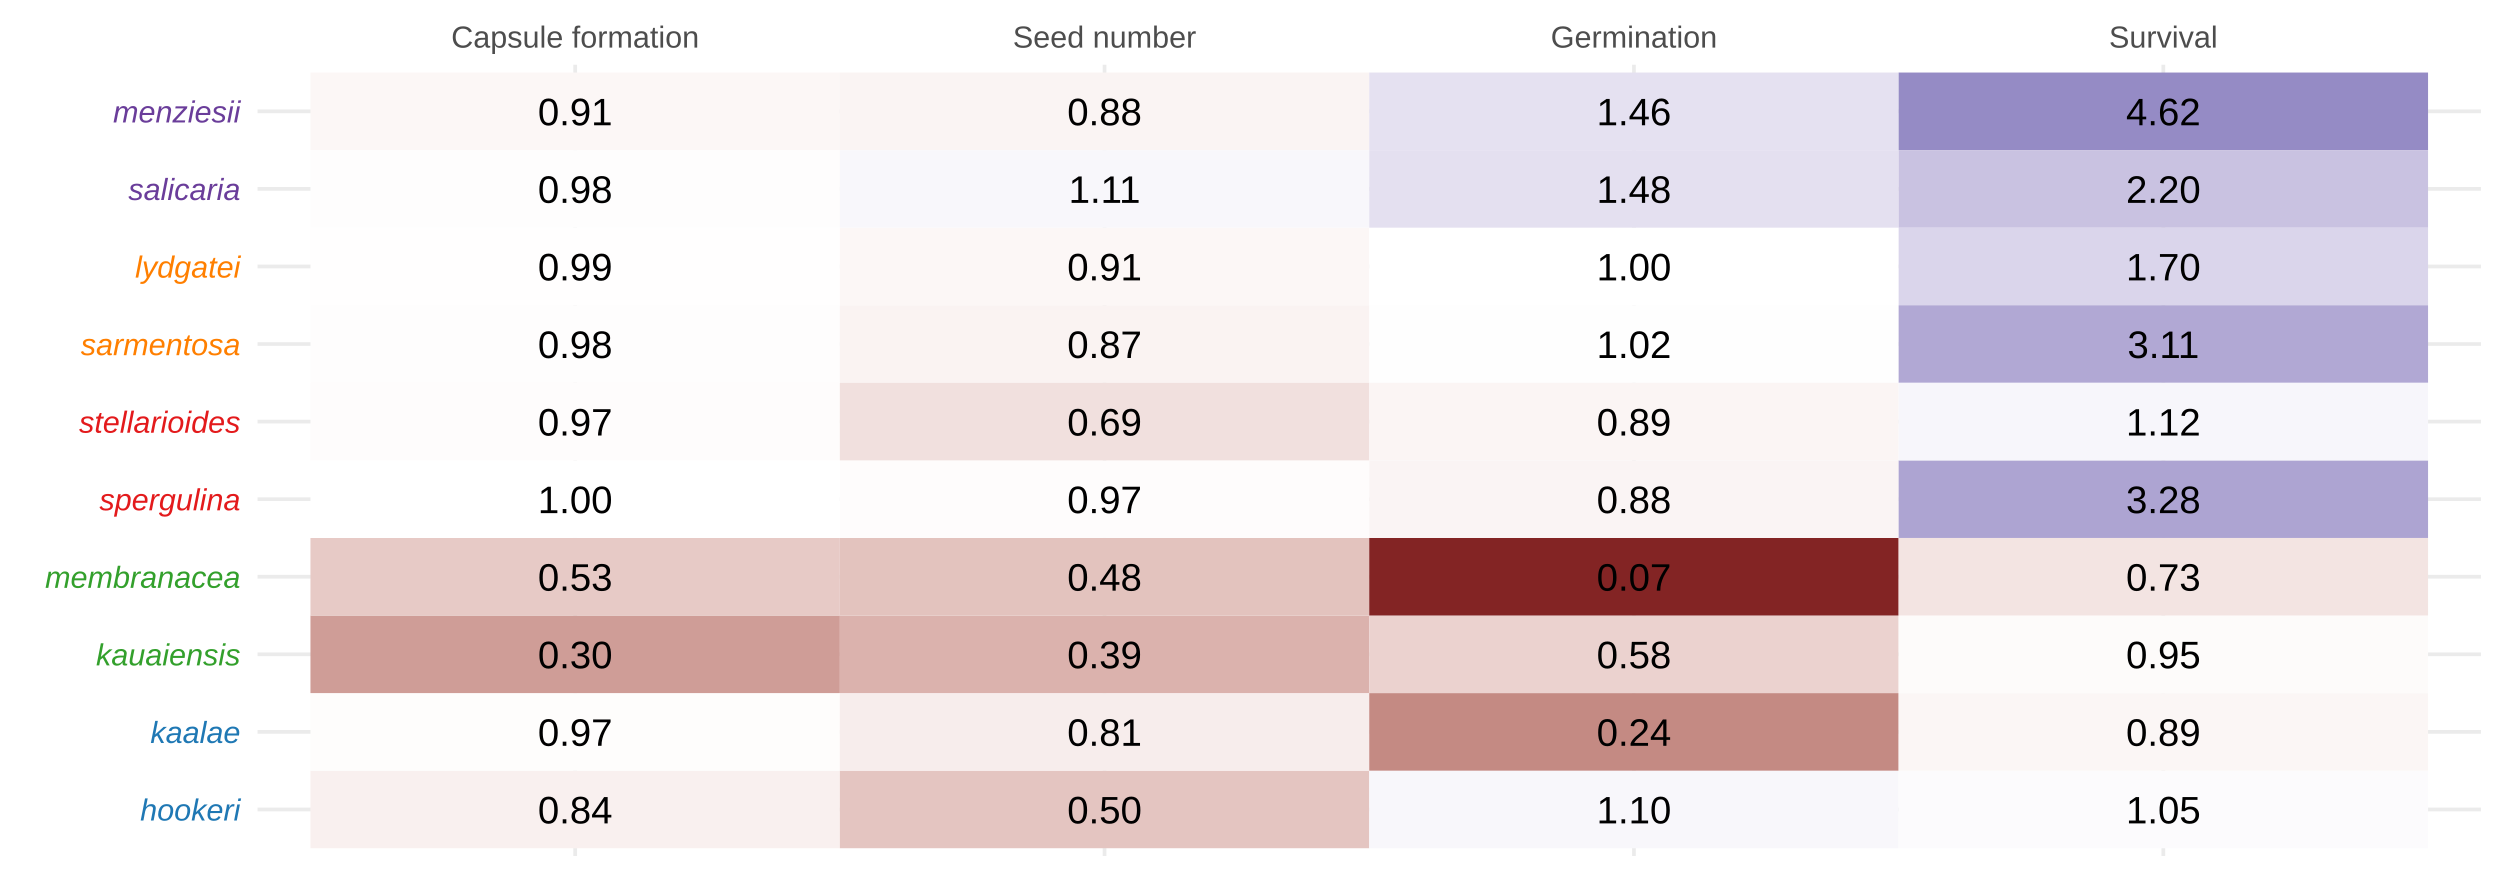
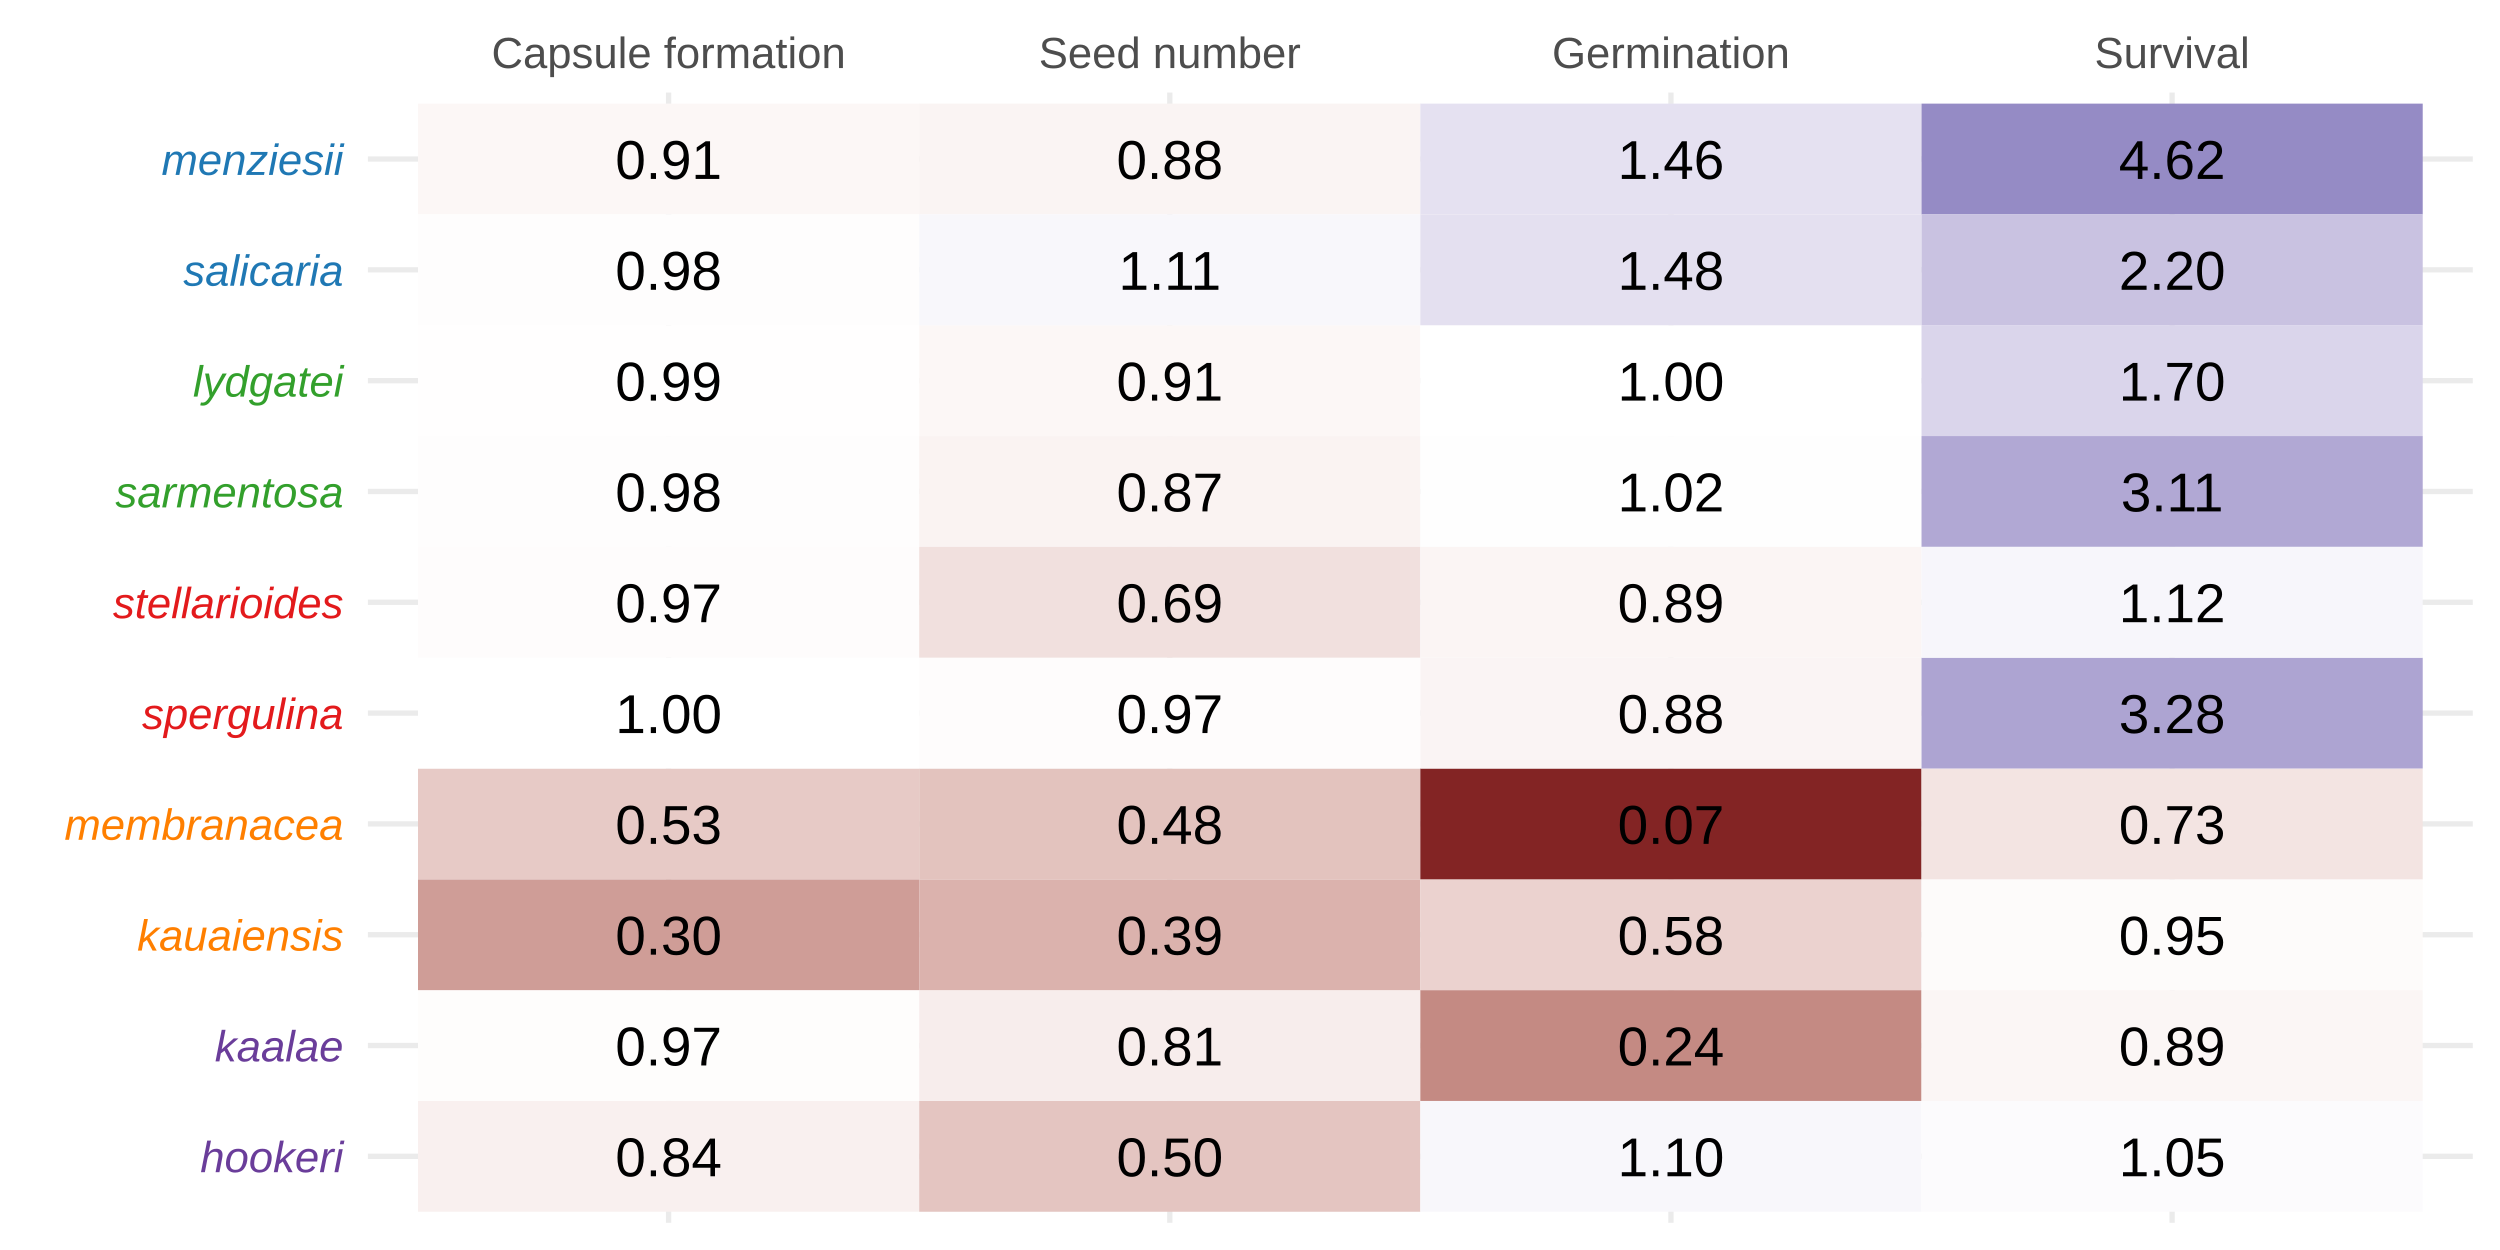
- <svg xmlns="http://www.w3.org/2000/svg" class="svglite" width="720.00pt" height="252.00pt" viewBox="0 0 720.00 252.00">
+ <svg xmlns="http://www.w3.org/2000/svg" class="svglite" width="504.00pt" height="252.00pt" viewBox="0 0 504.00 252.00">
  <defs>
    <style type="text/css">
    .svglite line, .svglite polyline, .svglite polygon, .svglite path, .svglite rect, .svglite circle {
      fill: none;
      stroke: #000000;
      stroke-linecap: round;
      stroke-linejoin: round;
      stroke-miterlimit: 10.00;
    }
    .svglite text {
      white-space: pre;
    }
  </style>
  </defs>
  <rect width="100%" height="100%" style="stroke: none; fill: #FFFFFF;" />
  <defs>
-     <clipPath id="cpMC4wMHw3MjAuMDB8MC4wMHwyNTIuMDA=">
-       <rect x="0.00" y="0.00" width="720.00" height="252.00" />
+     <clipPath id="cpMC4wMHw1MDQuMDB8MC4wMHwyNTIuMDA=">
+       <rect x="0.00" y="0.00" width="504.00" height="252.00" />
    </clipPath>
  </defs>
-   <g clip-path="url(#cpMC4wMHw3MjAuMDB8MC4wMHwyNTIuMDA=)">
+   <g clip-path="url(#cpMC4wMHw1MDQuMDB8MC4wMHwyNTIuMDA=)">
</g>
  <defs>
-     <clipPath id="cpNzQuMTd8NzE0LjUyfDE4LjY1fDI0Ni41Mg==">
-       <rect x="74.17" y="18.65" width="640.35" height="227.87" />
+     <clipPath id="cpNzQuMTd8NDk4LjUyfDE4LjY1fDI0Ni41Mg==">
+       <rect x="74.17" y="18.65" width="424.35" height="227.87" />
    </clipPath>
  </defs>
-   <g clip-path="url(#cpNzQuMTd8NzE0LjUyfDE4LjY1fDI0Ni41Mg==)">
-     <polyline points="74.17,233.12 714.52,233.12 " style="stroke-width: 1.07; stroke: #EBEBEB; stroke-linecap: butt;" />
-     <polyline points="74.17,210.78 714.52,210.78 " style="stroke-width: 1.07; stroke: #EBEBEB; stroke-linecap: butt;" />
-     <polyline points="74.17,188.44 714.52,188.44 " style="stroke-width: 1.07; stroke: #EBEBEB; stroke-linecap: butt;" />
-     <polyline points="74.17,166.10 714.52,166.10 " style="stroke-width: 1.07; stroke: #EBEBEB; stroke-linecap: butt;" />
-     <polyline points="74.17,143.76 714.52,143.76 " style="stroke-width: 1.07; stroke: #EBEBEB; stroke-linecap: butt;" />
-     <polyline points="74.17,121.42 714.52,121.42 " style="stroke-width: 1.07; stroke: #EBEBEB; stroke-linecap: butt;" />
-     <polyline points="74.17,99.08 714.52,99.08 " style="stroke-width: 1.07; stroke: #EBEBEB; stroke-linecap: butt;" />
-     <polyline points="74.17,76.74 714.52,76.74 " style="stroke-width: 1.07; stroke: #EBEBEB; stroke-linecap: butt;" />
-     <polyline points="74.17,54.40 714.52,54.40 " style="stroke-width: 1.07; stroke: #EBEBEB; stroke-linecap: butt;" />
-     <polyline points="74.17,32.06 714.52,32.06 " style="stroke-width: 1.07; stroke: #EBEBEB; stroke-linecap: butt;" />
-     <polyline points="165.65,246.52 165.65,18.65 " style="stroke-width: 1.07; stroke: #EBEBEB; stroke-linecap: butt;" />
-     <polyline points="318.11,246.52 318.11,18.65 " style="stroke-width: 1.07; stroke: #EBEBEB; stroke-linecap: butt;" />
-     <polyline points="470.58,246.52 470.58,18.65 " style="stroke-width: 1.07; stroke: #EBEBEB; stroke-linecap: butt;" />
-     <polyline points="623.04,246.52 623.04,18.65 " style="stroke-width: 1.07; stroke: #EBEBEB; stroke-linecap: butt;" />
-     <rect x="89.41" y="221.95" width="152.47" height="22.34" style="stroke-width: 0.21; stroke: none; stroke-linecap: butt; stroke-linejoin: miter; fill: #F9F0EF;" />
-     <rect x="89.41" y="199.61" width="152.47" height="22.34" style="stroke-width: 0.21; stroke: none; stroke-linecap: butt; stroke-linejoin: miter; fill: #FEFDFC;" />
-     <rect x="89.41" y="177.27" width="152.47" height="22.34" style="stroke-width: 0.21; stroke: none; stroke-linecap: butt; stroke-linejoin: miter; fill: #CF9D97;" />
-     <rect x="89.41" y="65.57" width="152.47" height="22.34" style="stroke-width: 0.21; stroke: none; stroke-linecap: butt; stroke-linejoin: miter; fill: #FFFEFE;" />
-     <rect x="89.41" y="154.93" width="152.47" height="22.34" style="stroke-width: 0.21; stroke: none; stroke-linecap: butt; stroke-linejoin: miter; fill: #E7CAC6;" />
-     <rect x="89.41" y="20.89" width="152.47" height="22.34" style="stroke-width: 0.21; stroke: none; stroke-linecap: butt; stroke-linejoin: miter; fill: #FCF7F6;" />
-     <rect x="89.41" y="43.23" width="152.47" height="22.34" style="stroke-width: 0.21; stroke: none; stroke-linecap: butt; stroke-linejoin: miter; fill: #FEFDFD;" />
-     <rect x="89.41" y="87.91" width="152.47" height="22.34" style="stroke-width: 0.21; stroke: none; stroke-linecap: butt; stroke-linejoin: miter; fill: #FEFDFD;" />
-     <rect x="89.41" y="132.59" width="152.47" height="22.34" style="stroke-width: 0.21; stroke: none; stroke-linecap: butt; stroke-linejoin: miter; fill: #FFFFFF;" />
-     <rect x="89.41" y="110.25" width="152.47" height="22.34" style="stroke-width: 0.21; stroke: none; stroke-linecap: butt; stroke-linejoin: miter; fill: #FEFCFC;" />
-     <rect x="241.88" y="221.95" width="152.47" height="22.34" style="stroke-width: 0.21; stroke: none; stroke-linecap: butt; stroke-linejoin: miter; fill: #E4C5C1;" />
-     <rect x="241.88" y="199.61" width="152.47" height="22.34" style="stroke-width: 0.21; stroke: none; stroke-linecap: butt; stroke-linejoin: miter; fill: #F7EDEC;" />
-     <rect x="241.88" y="177.27" width="152.47" height="22.34" style="stroke-width: 0.21; stroke: none; stroke-linecap: butt; stroke-linejoin: miter; fill: #DBB2AD;" />
-     <rect x="241.88" y="65.57" width="152.47" height="22.34" style="stroke-width: 0.21; stroke: none; stroke-linecap: butt; stroke-linejoin: miter; fill: #FCF7F6;" />
-     <rect x="241.88" y="154.93" width="152.47" height="22.34" style="stroke-width: 0.21; stroke: none; stroke-linecap: butt; stroke-linejoin: miter; fill: #E3C3BE;" />
-     <rect x="241.88" y="20.89" width="152.47" height="22.34" style="stroke-width: 0.21; stroke: none; stroke-linecap: butt; stroke-linejoin: miter; fill: #FAF4F3;" />
-     <rect x="241.88" y="43.23" width="152.47" height="22.34" style="stroke-width: 0.21; stroke: none; stroke-linecap: butt; stroke-linejoin: miter; fill: #F8F7FB;" />
-     <rect x="241.88" y="87.91" width="152.47" height="22.34" style="stroke-width: 0.21; stroke: none; stroke-linecap: butt; stroke-linejoin: miter; fill: #FAF3F2;" />
-     <rect x="241.88" y="132.59" width="152.47" height="22.34" style="stroke-width: 0.21; stroke: none; stroke-linecap: butt; stroke-linejoin: miter; fill: #FEFCFC;" />
-     <rect x="241.88" y="110.25" width="152.47" height="22.34" style="stroke-width: 0.21; stroke: none; stroke-linecap: butt; stroke-linejoin: miter; fill: #F1E0DE;" />
-     <rect x="394.34" y="221.95" width="152.47" height="22.34" style="stroke-width: 0.21; stroke: none; stroke-linecap: butt; stroke-linejoin: miter; fill: #F8F7FB;" />
-     <rect x="394.34" y="199.61" width="152.47" height="22.34" style="stroke-width: 0.21; stroke: none; stroke-linecap: butt; stroke-linejoin: miter; fill: #C48A83;" />
-     <rect x="394.34" y="177.27" width="152.47" height="22.34" style="stroke-width: 0.21; stroke: none; stroke-linecap: butt; stroke-linejoin: miter; fill: #EBD2CF;" />
-     <rect x="394.34" y="65.57" width="152.47" height="22.34" style="stroke-width: 0.21; stroke: none; stroke-linecap: butt; stroke-linejoin: miter; fill: #FFFFFF;" />
-     <rect x="394.34" y="154.93" width="152.47" height="22.34" style="stroke-width: 0.21; stroke: none; stroke-linecap: butt; stroke-linejoin: miter; fill: #832424;" />
-     <rect x="394.34" y="20.89" width="152.47" height="22.34" style="stroke-width: 0.21; stroke: none; stroke-linecap: butt; stroke-linejoin: miter; fill: #E5E1F1;" />
-     <rect x="394.34" y="43.23" width="152.47" height="22.34" style="stroke-width: 0.21; stroke: none; stroke-linecap: butt; stroke-linejoin: miter; fill: #E4E0F0;" />
-     <rect x="394.34" y="87.91" width="152.47" height="22.34" style="stroke-width: 0.21; stroke: none; stroke-linecap: butt; stroke-linejoin: miter; fill: #FEFEFE;" />
-     <rect x="394.34" y="132.59" width="152.47" height="22.34" style="stroke-width: 0.21; stroke: none; stroke-linecap: butt; stroke-linejoin: miter; fill: #FAF4F4;" />
-     <rect x="394.34" y="110.25" width="152.47" height="22.34" style="stroke-width: 0.21; stroke: none; stroke-linecap: butt; stroke-linejoin: miter; fill: #FBF5F4;" />
-     <rect x="546.81" y="221.95" width="152.47" height="22.34" style="stroke-width: 0.21; stroke: none; stroke-linecap: butt; stroke-linejoin: miter; fill: #FCFBFD;" />
-     <rect x="546.81" y="199.61" width="152.47" height="22.34" style="stroke-width: 0.21; stroke: none; stroke-linecap: butt; stroke-linejoin: miter; fill: #FBF6F5;" />
-     <rect x="546.81" y="177.27" width="152.47" height="22.34" style="stroke-width: 0.21; stroke: none; stroke-linecap: butt; stroke-linejoin: miter; fill: #FDFBFA;" />
-     <rect x="546.81" y="65.57" width="152.47" height="22.34" style="stroke-width: 0.21; stroke: none; stroke-linecap: butt; stroke-linejoin: miter; fill: #DAD5EB;" />
-     <rect x="546.81" y="154.93" width="152.47" height="22.34" style="stroke-width: 0.21; stroke: none; stroke-linecap: butt; stroke-linejoin: miter; fill: #F3E4E2;" />
-     <rect x="546.81" y="20.89" width="152.47" height="22.34" style="stroke-width: 0.21; stroke: none; stroke-linecap: butt; stroke-linejoin: miter; fill: #958BC5;" />
-     <rect x="546.81" y="43.23" width="152.47" height="22.34" style="stroke-width: 0.21; stroke: none; stroke-linecap: butt; stroke-linejoin: miter; fill: #C9C2E1;" />
-     <rect x="546.81" y="87.91" width="152.47" height="22.34" style="stroke-width: 0.21; stroke: none; stroke-linecap: butt; stroke-linejoin: miter; fill: #B1A8D4;" />
-     <rect x="546.81" y="132.59" width="152.47" height="22.34" style="stroke-width: 0.21; stroke: none; stroke-linecap: butt; stroke-linejoin: miter; fill: #ADA4D2;" />
-     <rect x="546.81" y="110.25" width="152.47" height="22.34" style="stroke-width: 0.21; stroke: none; stroke-linecap: butt; stroke-linejoin: miter; fill: #F7F6FB;" />
-     <text x="165.65" y="237.14" text-anchor="middle" style="font-size: 11.04px; font-family: &quot;Arial&quot;;">0.84</text>
-     <text x="165.65" y="214.80" text-anchor="middle" style="font-size: 11.04px; font-family: &quot;Arial&quot;;">0.97</text>
-     <text x="165.65" y="192.46" text-anchor="middle" style="font-size: 11.04px; font-family: &quot;Arial&quot;;">0.30</text>
-     <text x="165.65" y="80.76" text-anchor="middle" style="font-size: 11.04px; font-family: &quot;Arial&quot;;">0.99</text>
-     <text x="165.65" y="170.12" text-anchor="middle" style="font-size: 11.04px; font-family: &quot;Arial&quot;;">0.53</text>
-     <text x="165.65" y="36.08" text-anchor="middle" style="font-size: 11.04px; font-family: &quot;Arial&quot;;">0.91</text>
-     <text x="165.65" y="58.42" text-anchor="middle" style="font-size: 11.04px; font-family: &quot;Arial&quot;;">0.98</text>
-     <text x="165.65" y="103.10" text-anchor="middle" style="font-size: 11.04px; font-family: &quot;Arial&quot;;">0.98</text>
-     <text x="165.65" y="147.78" text-anchor="middle" style="font-size: 11.04px; font-family: &quot;Arial&quot;;">1.00</text>
-     <text x="165.65" y="125.44" text-anchor="middle" style="font-size: 11.04px; font-family: &quot;Arial&quot;;">0.97</text>
-     <text x="318.11" y="237.14" text-anchor="middle" style="font-size: 11.04px; font-family: &quot;Arial&quot;;">0.50</text>
-     <text x="318.11" y="214.80" text-anchor="middle" style="font-size: 11.04px; font-family: &quot;Arial&quot;;">0.81</text>
-     <text x="318.11" y="192.46" text-anchor="middle" style="font-size: 11.04px; font-family: &quot;Arial&quot;;">0.39</text>
-     <text x="318.11" y="80.76" text-anchor="middle" style="font-size: 11.04px; font-family: &quot;Arial&quot;;">0.91</text>
-     <text x="318.11" y="170.12" text-anchor="middle" style="font-size: 11.04px; font-family: &quot;Arial&quot;;">0.48</text>
-     <text x="318.11" y="36.08" text-anchor="middle" style="font-size: 11.04px; font-family: &quot;Arial&quot;;">0.88</text>
-     <text x="318.11" y="58.42" text-anchor="middle" style="font-size: 11.04px; font-family: &quot;Arial&quot;;">1.11</text>
-     <text x="318.11" y="103.10" text-anchor="middle" style="font-size: 11.04px; font-family: &quot;Arial&quot;;">0.87</text>
-     <text x="318.11" y="147.78" text-anchor="middle" style="font-size: 11.04px; font-family: &quot;Arial&quot;;">0.97</text>
-     <text x="318.11" y="125.44" text-anchor="middle" style="font-size: 11.04px; font-family: &quot;Arial&quot;;">0.69</text>
-     <text x="470.58" y="237.14" text-anchor="middle" style="font-size: 11.04px; font-family: &quot;Arial&quot;;">1.10</text>
-     <text x="470.58" y="214.80" text-anchor="middle" style="font-size: 11.04px; font-family: &quot;Arial&quot;;">0.24</text>
-     <text x="470.58" y="192.46" text-anchor="middle" style="font-size: 11.04px; font-family: &quot;Arial&quot;;">0.58</text>
-     <text x="470.58" y="80.76" text-anchor="middle" style="font-size: 11.04px; font-family: &quot;Arial&quot;;">1.00</text>
-     <text x="470.58" y="170.12" text-anchor="middle" style="font-size: 11.04px; font-family: &quot;Arial&quot;;">0.07</text>
-     <text x="470.58" y="36.08" text-anchor="middle" style="font-size: 11.04px; font-family: &quot;Arial&quot;;">1.46</text>
-     <text x="470.58" y="58.42" text-anchor="middle" style="font-size: 11.04px; font-family: &quot;Arial&quot;;">1.48</text>
-     <text x="470.58" y="103.10" text-anchor="middle" style="font-size: 11.04px; font-family: &quot;Arial&quot;;">1.02</text>
-     <text x="470.58" y="147.78" text-anchor="middle" style="font-size: 11.04px; font-family: &quot;Arial&quot;;">0.88</text>
-     <text x="470.58" y="125.44" text-anchor="middle" style="font-size: 11.04px; font-family: &quot;Arial&quot;;">0.89</text>
-     <text x="623.04" y="237.14" text-anchor="middle" style="font-size: 11.04px; font-family: &quot;Arial&quot;;">1.05</text>
-     <text x="623.04" y="214.80" text-anchor="middle" style="font-size: 11.04px; font-family: &quot;Arial&quot;;">0.89</text>
-     <text x="623.04" y="192.46" text-anchor="middle" style="font-size: 11.04px; font-family: &quot;Arial&quot;;">0.95</text>
-     <text x="623.04" y="80.76" text-anchor="middle" style="font-size: 11.04px; font-family: &quot;Arial&quot;;">1.70</text>
-     <text x="623.04" y="170.12" text-anchor="middle" style="font-size: 11.04px; font-family: &quot;Arial&quot;;">0.73</text>
-     <text x="623.04" y="36.08" text-anchor="middle" style="font-size: 11.04px; font-family: &quot;Arial&quot;;">4.62</text>
-     <text x="623.04" y="58.42" text-anchor="middle" style="font-size: 11.04px; font-family: &quot;Arial&quot;;">2.20</text>
-     <text x="623.04" y="103.10" text-anchor="middle" style="font-size: 11.04px; font-family: &quot;Arial&quot;;">3.11</text>
-     <text x="623.04" y="147.78" text-anchor="middle" style="font-size: 11.04px; font-family: &quot;Arial&quot;;">3.28</text>
-     <text x="623.04" y="125.44" text-anchor="middle" style="font-size: 11.04px; font-family: &quot;Arial&quot;;">1.12</text>
+   <g clip-path="url(#cpNzQuMTd8NDk4LjUyfDE4LjY1fDI0Ni41Mg==)">
+     <polyline points="74.17,233.12 498.52,233.12 " style="stroke-width: 1.07; stroke: #EBEBEB; stroke-linecap: butt;" />
+     <polyline points="74.17,210.78 498.52,210.78 " style="stroke-width: 1.07; stroke: #EBEBEB; stroke-linecap: butt;" />
+     <polyline points="74.17,188.44 498.52,188.44 " style="stroke-width: 1.07; stroke: #EBEBEB; stroke-linecap: butt;" />
+     <polyline points="74.17,166.10 498.52,166.10 " style="stroke-width: 1.07; stroke: #EBEBEB; stroke-linecap: butt;" />
+     <polyline points="74.17,143.76 498.52,143.76 " style="stroke-width: 1.07; stroke: #EBEBEB; stroke-linecap: butt;" />
+     <polyline points="74.17,121.42 498.52,121.42 " style="stroke-width: 1.07; stroke: #EBEBEB; stroke-linecap: butt;" />
+     <polyline points="74.17,99.08 498.52,99.08 " style="stroke-width: 1.07; stroke: #EBEBEB; stroke-linecap: butt;" />
+     <polyline points="74.17,76.74 498.52,76.74 " style="stroke-width: 1.07; stroke: #EBEBEB; stroke-linecap: butt;" />
+     <polyline points="74.17,54.40 498.52,54.40 " style="stroke-width: 1.07; stroke: #EBEBEB; stroke-linecap: butt;" />
+     <polyline points="74.17,32.06 498.52,32.06 " style="stroke-width: 1.07; stroke: #EBEBEB; stroke-linecap: butt;" />
+     <polyline points="134.79,246.52 134.79,18.65 " style="stroke-width: 1.07; stroke: #EBEBEB; stroke-linecap: butt;" />
+     <polyline points="235.83,246.52 235.83,18.65 " style="stroke-width: 1.07; stroke: #EBEBEB; stroke-linecap: butt;" />
+     <polyline points="336.86,246.52 336.86,18.65 " style="stroke-width: 1.07; stroke: #EBEBEB; stroke-linecap: butt;" />
+     <polyline points="437.90,246.52 437.90,18.65 " style="stroke-width: 1.07; stroke: #EBEBEB; stroke-linecap: butt;" />
+     <rect x="84.27" y="221.95" width="101.04" height="22.34" style="stroke-width: 0.21; stroke: none; stroke-linecap: butt; stroke-linejoin: miter; fill: #F9F0EF;" />
+     <rect x="84.27" y="199.61" width="101.04" height="22.34" style="stroke-width: 0.21; stroke: none; stroke-linecap: butt; stroke-linejoin: miter; fill: #FEFDFC;" />
+     <rect x="84.27" y="177.27" width="101.04" height="22.34" style="stroke-width: 0.21; stroke: none; stroke-linecap: butt; stroke-linejoin: miter; fill: #CF9D97;" />
+     <rect x="84.27" y="65.57" width="101.04" height="22.34" style="stroke-width: 0.21; stroke: none; stroke-linecap: butt; stroke-linejoin: miter; fill: #FFFEFE;" />
+     <rect x="84.27" y="154.93" width="101.04" height="22.34" style="stroke-width: 0.21; stroke: none; stroke-linecap: butt; stroke-linejoin: miter; fill: #E7CAC6;" />
+     <rect x="84.27" y="20.89" width="101.04" height="22.34" style="stroke-width: 0.21; stroke: none; stroke-linecap: butt; stroke-linejoin: miter; fill: #FCF7F6;" />
+     <rect x="84.27" y="43.23" width="101.04" height="22.34" style="stroke-width: 0.21; stroke: none; stroke-linecap: butt; stroke-linejoin: miter; fill: #FEFDFD;" />
+     <rect x="84.27" y="87.91" width="101.04" height="22.34" style="stroke-width: 0.21; stroke: none; stroke-linecap: butt; stroke-linejoin: miter; fill: #FEFDFD;" />
+     <rect x="84.27" y="132.59" width="101.04" height="22.34" style="stroke-width: 0.21; stroke: none; stroke-linecap: butt; stroke-linejoin: miter; fill: #FFFFFF;" />
+     <rect x="84.27" y="110.25" width="101.04" height="22.34" style="stroke-width: 0.21; stroke: none; stroke-linecap: butt; stroke-linejoin: miter; fill: #FEFCFC;" />
+     <rect x="185.31" y="221.95" width="101.04" height="22.34" style="stroke-width: 0.21; stroke: none; stroke-linecap: butt; stroke-linejoin: miter; fill: #E4C5C1;" />
+     <rect x="185.31" y="199.61" width="101.04" height="22.34" style="stroke-width: 0.21; stroke: none; stroke-linecap: butt; stroke-linejoin: miter; fill: #F7EDEC;" />
+     <rect x="185.31" y="177.27" width="101.04" height="22.34" style="stroke-width: 0.21; stroke: none; stroke-linecap: butt; stroke-linejoin: miter; fill: #DBB2AD;" />
+     <rect x="185.31" y="65.57" width="101.04" height="22.34" style="stroke-width: 0.21; stroke: none; stroke-linecap: butt; stroke-linejoin: miter; fill: #FCF7F6;" />
+     <rect x="185.31" y="154.93" width="101.04" height="22.34" style="stroke-width: 0.21; stroke: none; stroke-linecap: butt; stroke-linejoin: miter; fill: #E3C3BE;" />
+     <rect x="185.31" y="20.89" width="101.04" height="22.34" style="stroke-width: 0.21; stroke: none; stroke-linecap: butt; stroke-linejoin: miter; fill: #FAF4F3;" />
+     <rect x="185.31" y="43.23" width="101.04" height="22.34" style="stroke-width: 0.21; stroke: none; stroke-linecap: butt; stroke-linejoin: miter; fill: #F8F7FB;" />
+     <rect x="185.31" y="87.91" width="101.04" height="22.34" style="stroke-width: 0.21; stroke: none; stroke-linecap: butt; stroke-linejoin: miter; fill: #FAF3F2;" />
+     <rect x="185.31" y="132.59" width="101.04" height="22.34" style="stroke-width: 0.21; stroke: none; stroke-linecap: butt; stroke-linejoin: miter; fill: #FEFCFC;" />
+     <rect x="185.31" y="110.25" width="101.04" height="22.34" style="stroke-width: 0.21; stroke: none; stroke-linecap: butt; stroke-linejoin: miter; fill: #F1E0DE;" />
+     <rect x="286.34" y="221.95" width="101.04" height="22.34" style="stroke-width: 0.21; stroke: none; stroke-linecap: butt; stroke-linejoin: miter; fill: #F8F7FB;" />
+     <rect x="286.34" y="199.61" width="101.04" height="22.34" style="stroke-width: 0.21; stroke: none; stroke-linecap: butt; stroke-linejoin: miter; fill: #C48A83;" />
+     <rect x="286.34" y="177.27" width="101.04" height="22.34" style="stroke-width: 0.21; stroke: none; stroke-linecap: butt; stroke-linejoin: miter; fill: #EBD2CF;" />
+     <rect x="286.34" y="65.57" width="101.04" height="22.34" style="stroke-width: 0.21; stroke: none; stroke-linecap: butt; stroke-linejoin: miter; fill: #FFFFFF;" />
+     <rect x="286.34" y="154.93" width="101.04" height="22.34" style="stroke-width: 0.21; stroke: none; stroke-linecap: butt; stroke-linejoin: miter; fill: #832424;" />
+     <rect x="286.34" y="20.89" width="101.04" height="22.34" style="stroke-width: 0.21; stroke: none; stroke-linecap: butt; stroke-linejoin: miter; fill: #E5E1F1;" />
+     <rect x="286.34" y="43.23" width="101.04" height="22.34" style="stroke-width: 0.21; stroke: none; stroke-linecap: butt; stroke-linejoin: miter; fill: #E4E0F0;" />
+     <rect x="286.34" y="87.91" width="101.04" height="22.34" style="stroke-width: 0.21; stroke: none; stroke-linecap: butt; stroke-linejoin: miter; fill: #FEFEFE;" />
+     <rect x="286.34" y="132.59" width="101.04" height="22.34" style="stroke-width: 0.21; stroke: none; stroke-linecap: butt; stroke-linejoin: miter; fill: #FAF4F4;" />
+     <rect x="286.34" y="110.25" width="101.04" height="22.34" style="stroke-width: 0.21; stroke: none; stroke-linecap: butt; stroke-linejoin: miter; fill: #FBF5F4;" />
+     <rect x="387.38" y="221.95" width="101.04" height="22.34" style="stroke-width: 0.21; stroke: none; stroke-linecap: butt; stroke-linejoin: miter; fill: #FCFBFD;" />
+     <rect x="387.38" y="199.61" width="101.04" height="22.34" style="stroke-width: 0.21; stroke: none; stroke-linecap: butt; stroke-linejoin: miter; fill: #FBF6F5;" />
+     <rect x="387.38" y="177.27" width="101.04" height="22.34" style="stroke-width: 0.21; stroke: none; stroke-linecap: butt; stroke-linejoin: miter; fill: #FDFBFA;" />
+     <rect x="387.38" y="65.57" width="101.04" height="22.34" style="stroke-width: 0.21; stroke: none; stroke-linecap: butt; stroke-linejoin: miter; fill: #DAD5EB;" />
+     <rect x="387.38" y="154.93" width="101.04" height="22.34" style="stroke-width: 0.21; stroke: none; stroke-linecap: butt; stroke-linejoin: miter; fill: #F3E4E2;" />
+     <rect x="387.38" y="20.89" width="101.04" height="22.34" style="stroke-width: 0.21; stroke: none; stroke-linecap: butt; stroke-linejoin: miter; fill: #958BC5;" />
+     <rect x="387.38" y="43.23" width="101.04" height="22.34" style="stroke-width: 0.21; stroke: none; stroke-linecap: butt; stroke-linejoin: miter; fill: #C9C2E1;" />
+     <rect x="387.38" y="87.91" width="101.04" height="22.34" style="stroke-width: 0.21; stroke: none; stroke-linecap: butt; stroke-linejoin: miter; fill: #B1A8D4;" />
+     <rect x="387.38" y="132.59" width="101.04" height="22.34" style="stroke-width: 0.21; stroke: none; stroke-linecap: butt; stroke-linejoin: miter; fill: #ADA4D2;" />
+     <rect x="387.38" y="110.25" width="101.04" height="22.34" style="stroke-width: 0.21; stroke: none; stroke-linecap: butt; stroke-linejoin: miter; fill: #F7F6FB;" />
+     <text x="134.79" y="237.14" text-anchor="middle" style="font-size: 11.04px; font-family: &quot;Arial&quot;;">0.84</text>
+     <text x="134.79" y="214.80" text-anchor="middle" style="font-size: 11.04px; font-family: &quot;Arial&quot;;">0.97</text>
+     <text x="134.79" y="192.46" text-anchor="middle" style="font-size: 11.04px; font-family: &quot;Arial&quot;;">0.30</text>
+     <text x="134.79" y="80.76" text-anchor="middle" style="font-size: 11.04px; font-family: &quot;Arial&quot;;">0.99</text>
+     <text x="134.79" y="170.12" text-anchor="middle" style="font-size: 11.04px; font-family: &quot;Arial&quot;;">0.53</text>
+     <text x="134.79" y="36.08" text-anchor="middle" style="font-size: 11.04px; font-family: &quot;Arial&quot;;">0.91</text>
+     <text x="134.79" y="58.42" text-anchor="middle" style="font-size: 11.04px; font-family: &quot;Arial&quot;;">0.98</text>
+     <text x="134.79" y="103.10" text-anchor="middle" style="font-size: 11.04px; font-family: &quot;Arial&quot;;">0.98</text>
+     <text x="134.79" y="147.78" text-anchor="middle" style="font-size: 11.04px; font-family: &quot;Arial&quot;;">1.00</text>
+     <text x="134.79" y="125.44" text-anchor="middle" style="font-size: 11.04px; font-family: &quot;Arial&quot;;">0.97</text>
+     <text x="235.83" y="237.14" text-anchor="middle" style="font-size: 11.04px; font-family: &quot;Arial&quot;;">0.50</text>
+     <text x="235.83" y="214.80" text-anchor="middle" style="font-size: 11.04px; font-family: &quot;Arial&quot;;">0.81</text>
+     <text x="235.83" y="192.46" text-anchor="middle" style="font-size: 11.04px; font-family: &quot;Arial&quot;;">0.39</text>
+     <text x="235.83" y="80.76" text-anchor="middle" style="font-size: 11.04px; font-family: &quot;Arial&quot;;">0.91</text>
+     <text x="235.83" y="170.12" text-anchor="middle" style="font-size: 11.04px; font-family: &quot;Arial&quot;;">0.48</text>
+     <text x="235.83" y="36.08" text-anchor="middle" style="font-size: 11.04px; font-family: &quot;Arial&quot;;">0.88</text>
+     <text x="235.83" y="58.42" text-anchor="middle" style="font-size: 11.04px; font-family: &quot;Arial&quot;;">1.11</text>
+     <text x="235.83" y="103.10" text-anchor="middle" style="font-size: 11.04px; font-family: &quot;Arial&quot;;">0.87</text>
+     <text x="235.83" y="147.78" text-anchor="middle" style="font-size: 11.04px; font-family: &quot;Arial&quot;;">0.97</text>
+     <text x="235.83" y="125.44" text-anchor="middle" style="font-size: 11.04px; font-family: &quot;Arial&quot;;">0.69</text>
+     <text x="336.86" y="237.14" text-anchor="middle" style="font-size: 11.04px; font-family: &quot;Arial&quot;;">1.10</text>
+     <text x="336.86" y="214.80" text-anchor="middle" style="font-size: 11.04px; font-family: &quot;Arial&quot;;">0.24</text>
+     <text x="336.86" y="192.46" text-anchor="middle" style="font-size: 11.04px; font-family: &quot;Arial&quot;;">0.58</text>
+     <text x="336.86" y="80.76" text-anchor="middle" style="font-size: 11.04px; font-family: &quot;Arial&quot;;">1.00</text>
+     <text x="336.86" y="170.12" text-anchor="middle" style="font-size: 11.04px; font-family: &quot;Arial&quot;;">0.07</text>
+     <text x="336.86" y="36.08" text-anchor="middle" style="font-size: 11.04px; font-family: &quot;Arial&quot;;">1.46</text>
+     <text x="336.86" y="58.42" text-anchor="middle" style="font-size: 11.04px; font-family: &quot;Arial&quot;;">1.48</text>
+     <text x="336.86" y="103.10" text-anchor="middle" style="font-size: 11.04px; font-family: &quot;Arial&quot;;">1.02</text>
+     <text x="336.86" y="147.78" text-anchor="middle" style="font-size: 11.04px; font-family: &quot;Arial&quot;;">0.88</text>
+     <text x="336.86" y="125.44" text-anchor="middle" style="font-size: 11.04px; font-family: &quot;Arial&quot;;">0.89</text>
+     <text x="437.90" y="237.14" text-anchor="middle" style="font-size: 11.04px; font-family: &quot;Arial&quot;;">1.05</text>
+     <text x="437.90" y="214.80" text-anchor="middle" style="font-size: 11.04px; font-family: &quot;Arial&quot;;">0.89</text>
+     <text x="437.90" y="192.46" text-anchor="middle" style="font-size: 11.04px; font-family: &quot;Arial&quot;;">0.95</text>
+     <text x="437.90" y="80.76" text-anchor="middle" style="font-size: 11.04px; font-family: &quot;Arial&quot;;">1.70</text>
+     <text x="437.90" y="170.12" text-anchor="middle" style="font-size: 11.04px; font-family: &quot;Arial&quot;;">0.73</text>
+     <text x="437.90" y="36.08" text-anchor="middle" style="font-size: 11.04px; font-family: &quot;Arial&quot;;">4.62</text>
+     <text x="437.90" y="58.42" text-anchor="middle" style="font-size: 11.04px; font-family: &quot;Arial&quot;;">2.20</text>
+     <text x="437.90" y="103.10" text-anchor="middle" style="font-size: 11.04px; font-family: &quot;Arial&quot;;">3.11</text>
+     <text x="437.90" y="147.78" text-anchor="middle" style="font-size: 11.04px; font-family: &quot;Arial&quot;;">3.28</text>
+     <text x="437.90" y="125.44" text-anchor="middle" style="font-size: 11.04px; font-family: &quot;Arial&quot;;">1.12</text>
  </g>
-   <g clip-path="url(#cpMC4wMHw3MjAuMDB8MC4wMHwyNTIuMDA=)">
-     <text x="165.65" y="13.72" text-anchor="middle" style="font-size: 8.80px;fill: #4D4D4D; font-family: &quot;Arial&quot;;">Capsule formation</text>
-     <text x="318.11" y="13.72" text-anchor="middle" style="font-size: 8.80px;fill: #4D4D4D; font-family: &quot;Arial&quot;;">Seed number</text>
-     <text x="470.58" y="13.72" text-anchor="middle" style="font-size: 8.80px;fill: #4D4D4D; font-family: &quot;Arial&quot;;">Germination</text>
-     <text x="623.04" y="13.72" text-anchor="middle" style="font-size: 8.80px;fill: #4D4D4D; font-family: &quot;Arial&quot;;">Survival</text>
-     <text x="69.24" y="236.32" text-anchor="end" style="font-size: 8.80px; font-style: italic;fill: #1F78B4; font-family: &quot;Arial&quot;;">hookeri</text>
-     <text x="69.24" y="213.98" text-anchor="end" style="font-size: 8.80px; font-style: italic;fill: #1F78B4; font-family: &quot;Arial&quot;;">kaalae</text>
-     <text x="69.24" y="191.64" text-anchor="end" style="font-size: 8.80px; font-style: italic;fill: #33A02C; font-family: &quot;Arial&quot;;">kauaiensis</text>
-     <text x="69.24" y="169.30" text-anchor="end" style="font-size: 8.80px; font-style: italic;fill: #33A02C; font-family: &quot;Arial&quot;;">membranacea</text>
+   <g clip-path="url(#cpMC4wMHw1MDQuMDB8MC4wMHwyNTIuMDA=)">
+     <text x="134.79" y="13.72" text-anchor="middle" style="font-size: 8.80px;fill: #4D4D4D; font-family: &quot;Arial&quot;;">Capsule formation</text>
+     <text x="235.83" y="13.72" text-anchor="middle" style="font-size: 8.80px;fill: #4D4D4D; font-family: &quot;Arial&quot;;">Seed number</text>
+     <text x="336.86" y="13.72" text-anchor="middle" style="font-size: 8.80px;fill: #4D4D4D; font-family: &quot;Arial&quot;;">Germination</text>
+     <text x="437.90" y="13.72" text-anchor="middle" style="font-size: 8.80px;fill: #4D4D4D; font-family: &quot;Arial&quot;;">Survival</text>
+     <text x="69.24" y="236.32" text-anchor="end" style="font-size: 8.80px; font-style: italic;fill: #6A3D9A; font-family: &quot;Arial&quot;;">hookeri</text>
+     <text x="69.24" y="213.98" text-anchor="end" style="font-size: 8.80px; font-style: italic;fill: #6A3D9A; font-family: &quot;Arial&quot;;">kaalae</text>
+     <text x="69.24" y="191.64" text-anchor="end" style="font-size: 8.80px; font-style: italic;fill: #FF7F00; font-family: &quot;Arial&quot;;">kauaiensis</text>
+     <text x="69.24" y="169.30" text-anchor="end" style="font-size: 8.80px; font-style: italic;fill: #FF7F00; font-family: &quot;Arial&quot;;">membranacea</text>
    <text x="69.24" y="146.97" text-anchor="end" style="font-size: 8.80px; font-style: italic;fill: #E31A1C; font-family: &quot;Arial&quot;;">spergulina</text>
    <text x="69.24" y="124.63" text-anchor="end" style="font-size: 8.80px; font-style: italic;fill: #E31A1C; font-family: &quot;Arial&quot;;">stellarioides</text>
-     <text x="69.24" y="102.29" text-anchor="end" style="font-size: 8.80px; font-style: italic;fill: #FF7F00; font-family: &quot;Arial&quot;;">sarmentosa</text>
-     <text x="69.24" y="79.95" text-anchor="end" style="font-size: 8.80px; font-style: italic;fill: #FF7F00; font-family: &quot;Arial&quot;;">lydgatei</text>
-     <text x="69.24" y="57.61" text-anchor="end" style="font-size: 8.80px; font-style: italic;fill: #6A3D9A; font-family: &quot;Arial&quot;;">salicaria</text>
-     <text x="69.24" y="35.27" text-anchor="end" style="font-size: 8.80px; font-style: italic;fill: #6A3D9A; font-family: &quot;Arial&quot;;">menziesii</text>
+     <text x="69.24" y="102.29" text-anchor="end" style="font-size: 8.80px; font-style: italic;fill: #33A02C; font-family: &quot;Arial&quot;;">sarmentosa</text>
+     <text x="69.24" y="79.95" text-anchor="end" style="font-size: 8.80px; font-style: italic;fill: #33A02C; font-family: &quot;Arial&quot;;">lydgatei</text>
+     <text x="69.24" y="57.61" text-anchor="end" style="font-size: 8.80px; font-style: italic;fill: #1F78B4; font-family: &quot;Arial&quot;;">salicaria</text>
+     <text x="69.24" y="35.27" text-anchor="end" style="font-size: 8.80px; font-style: italic;fill: #1F78B4; font-family: &quot;Arial&quot;;">menziesii</text>
  </g>
</svg>
